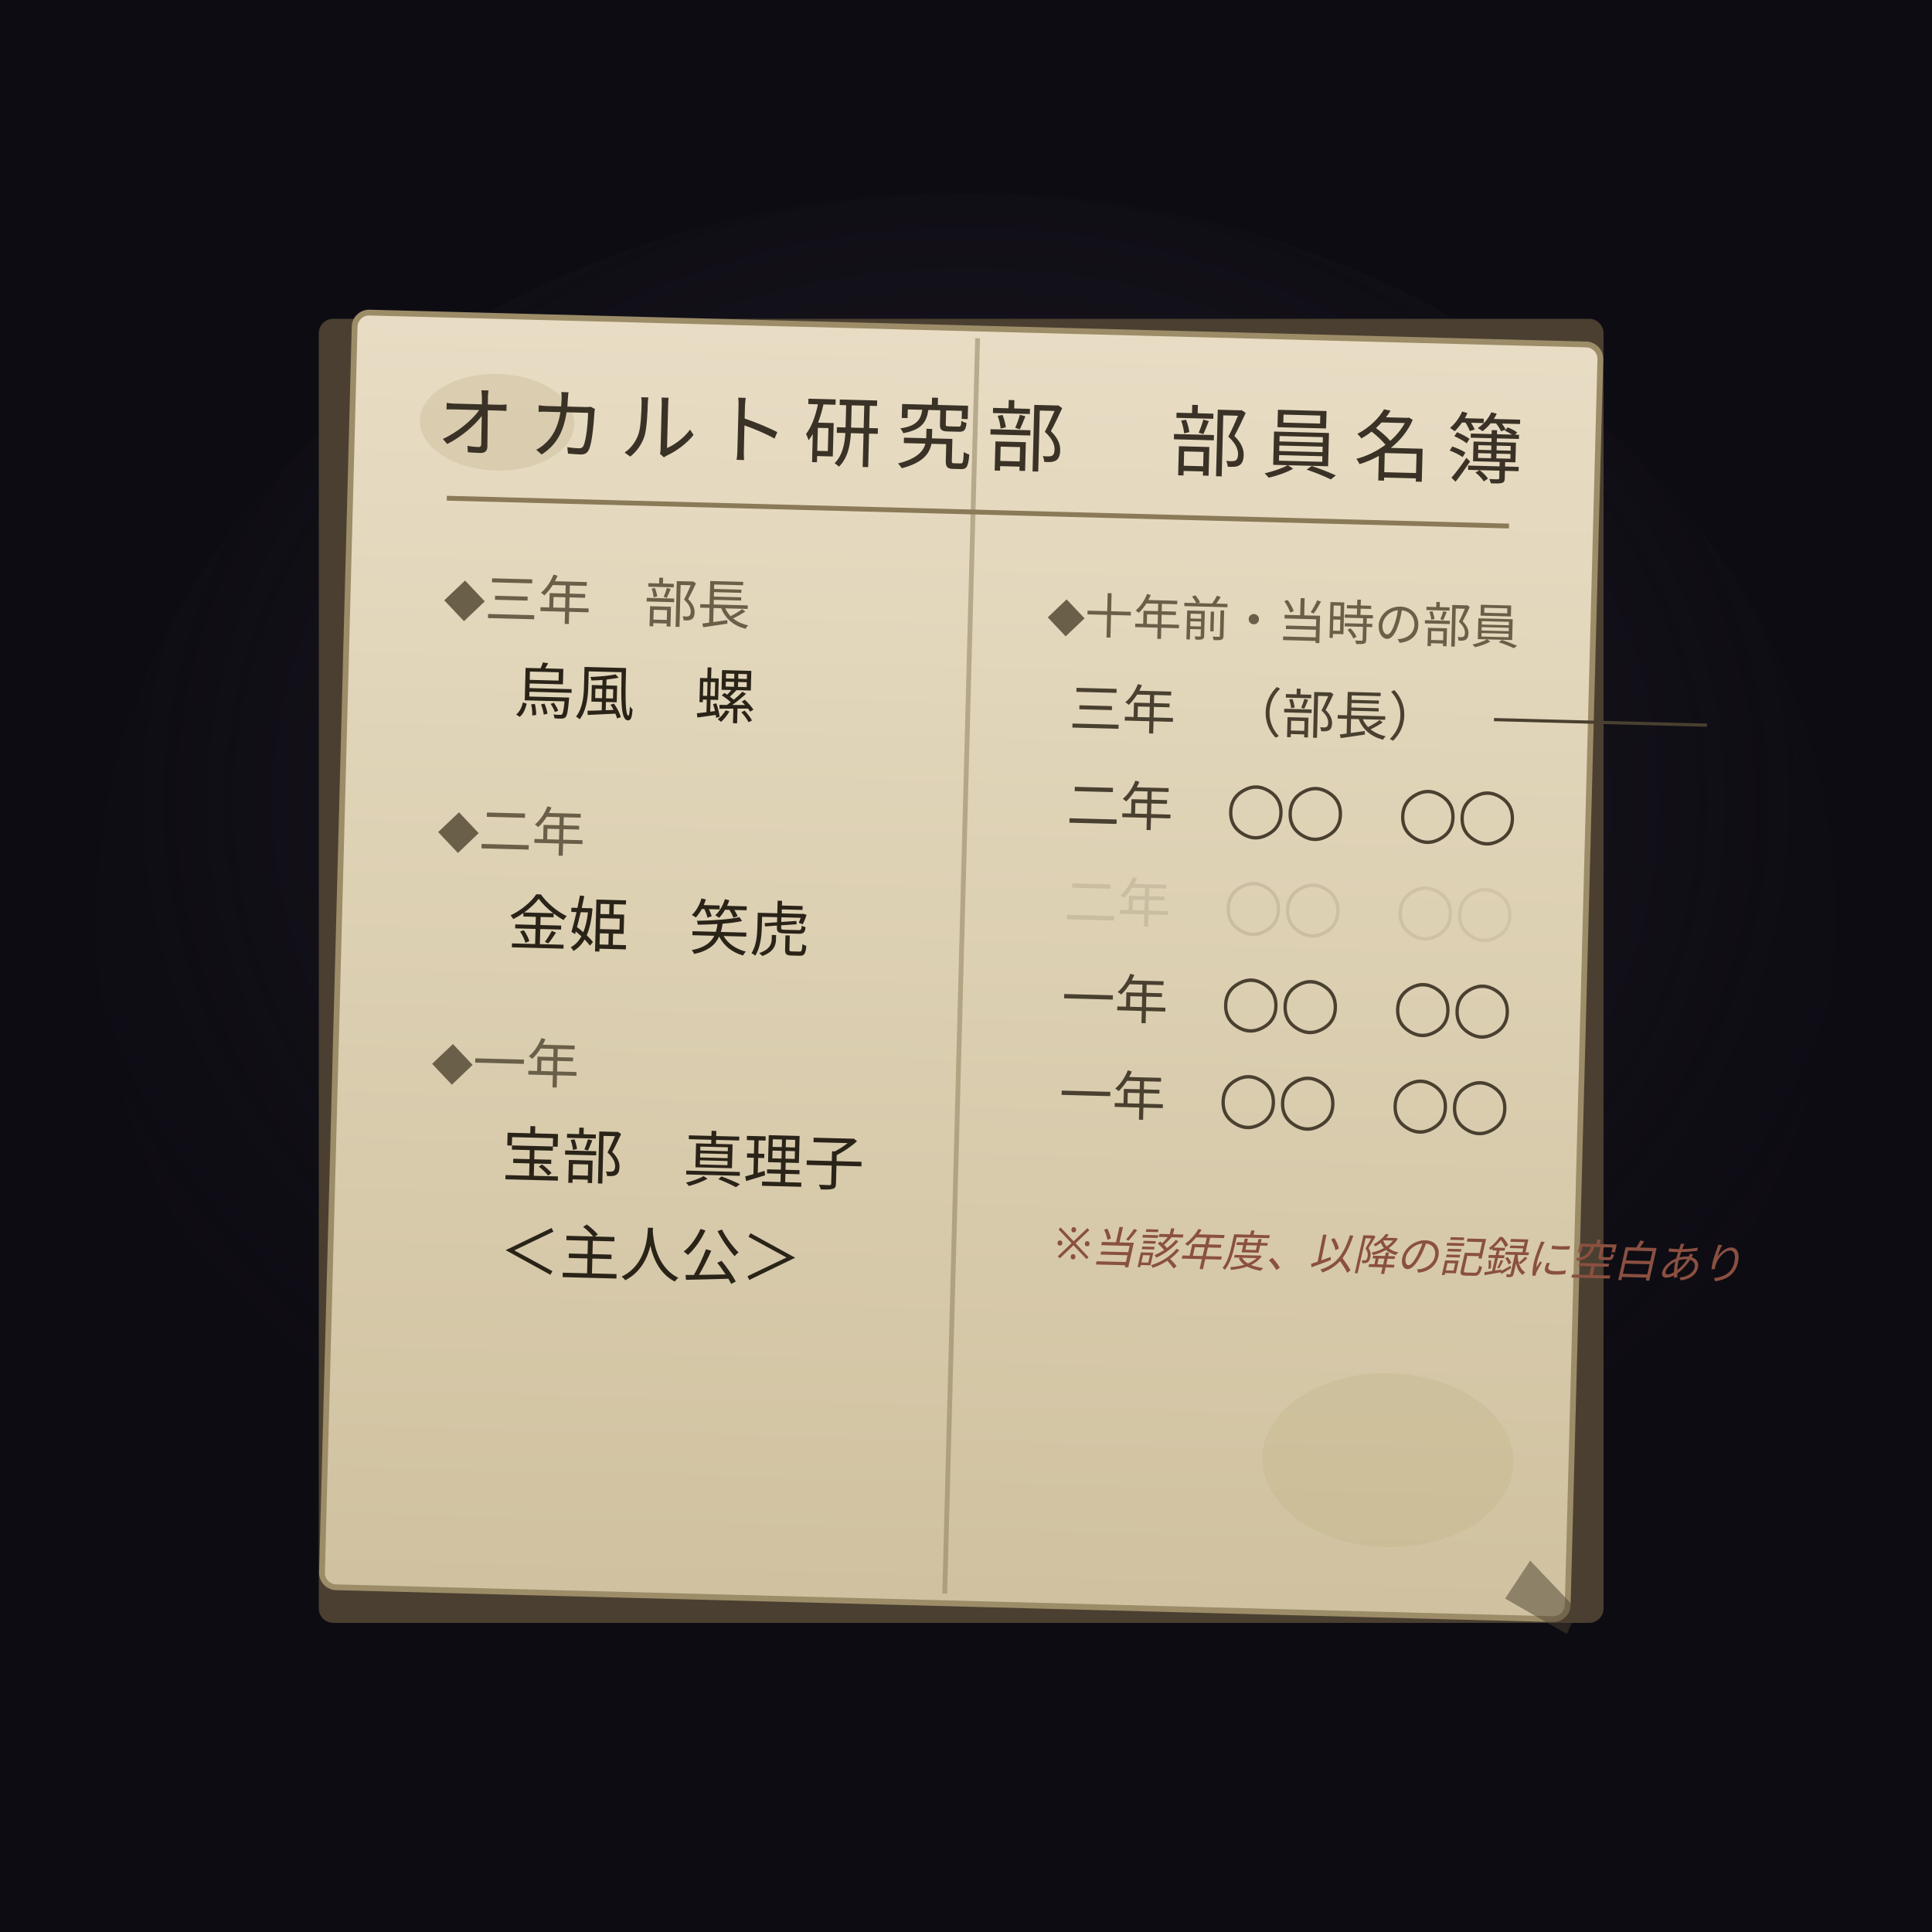
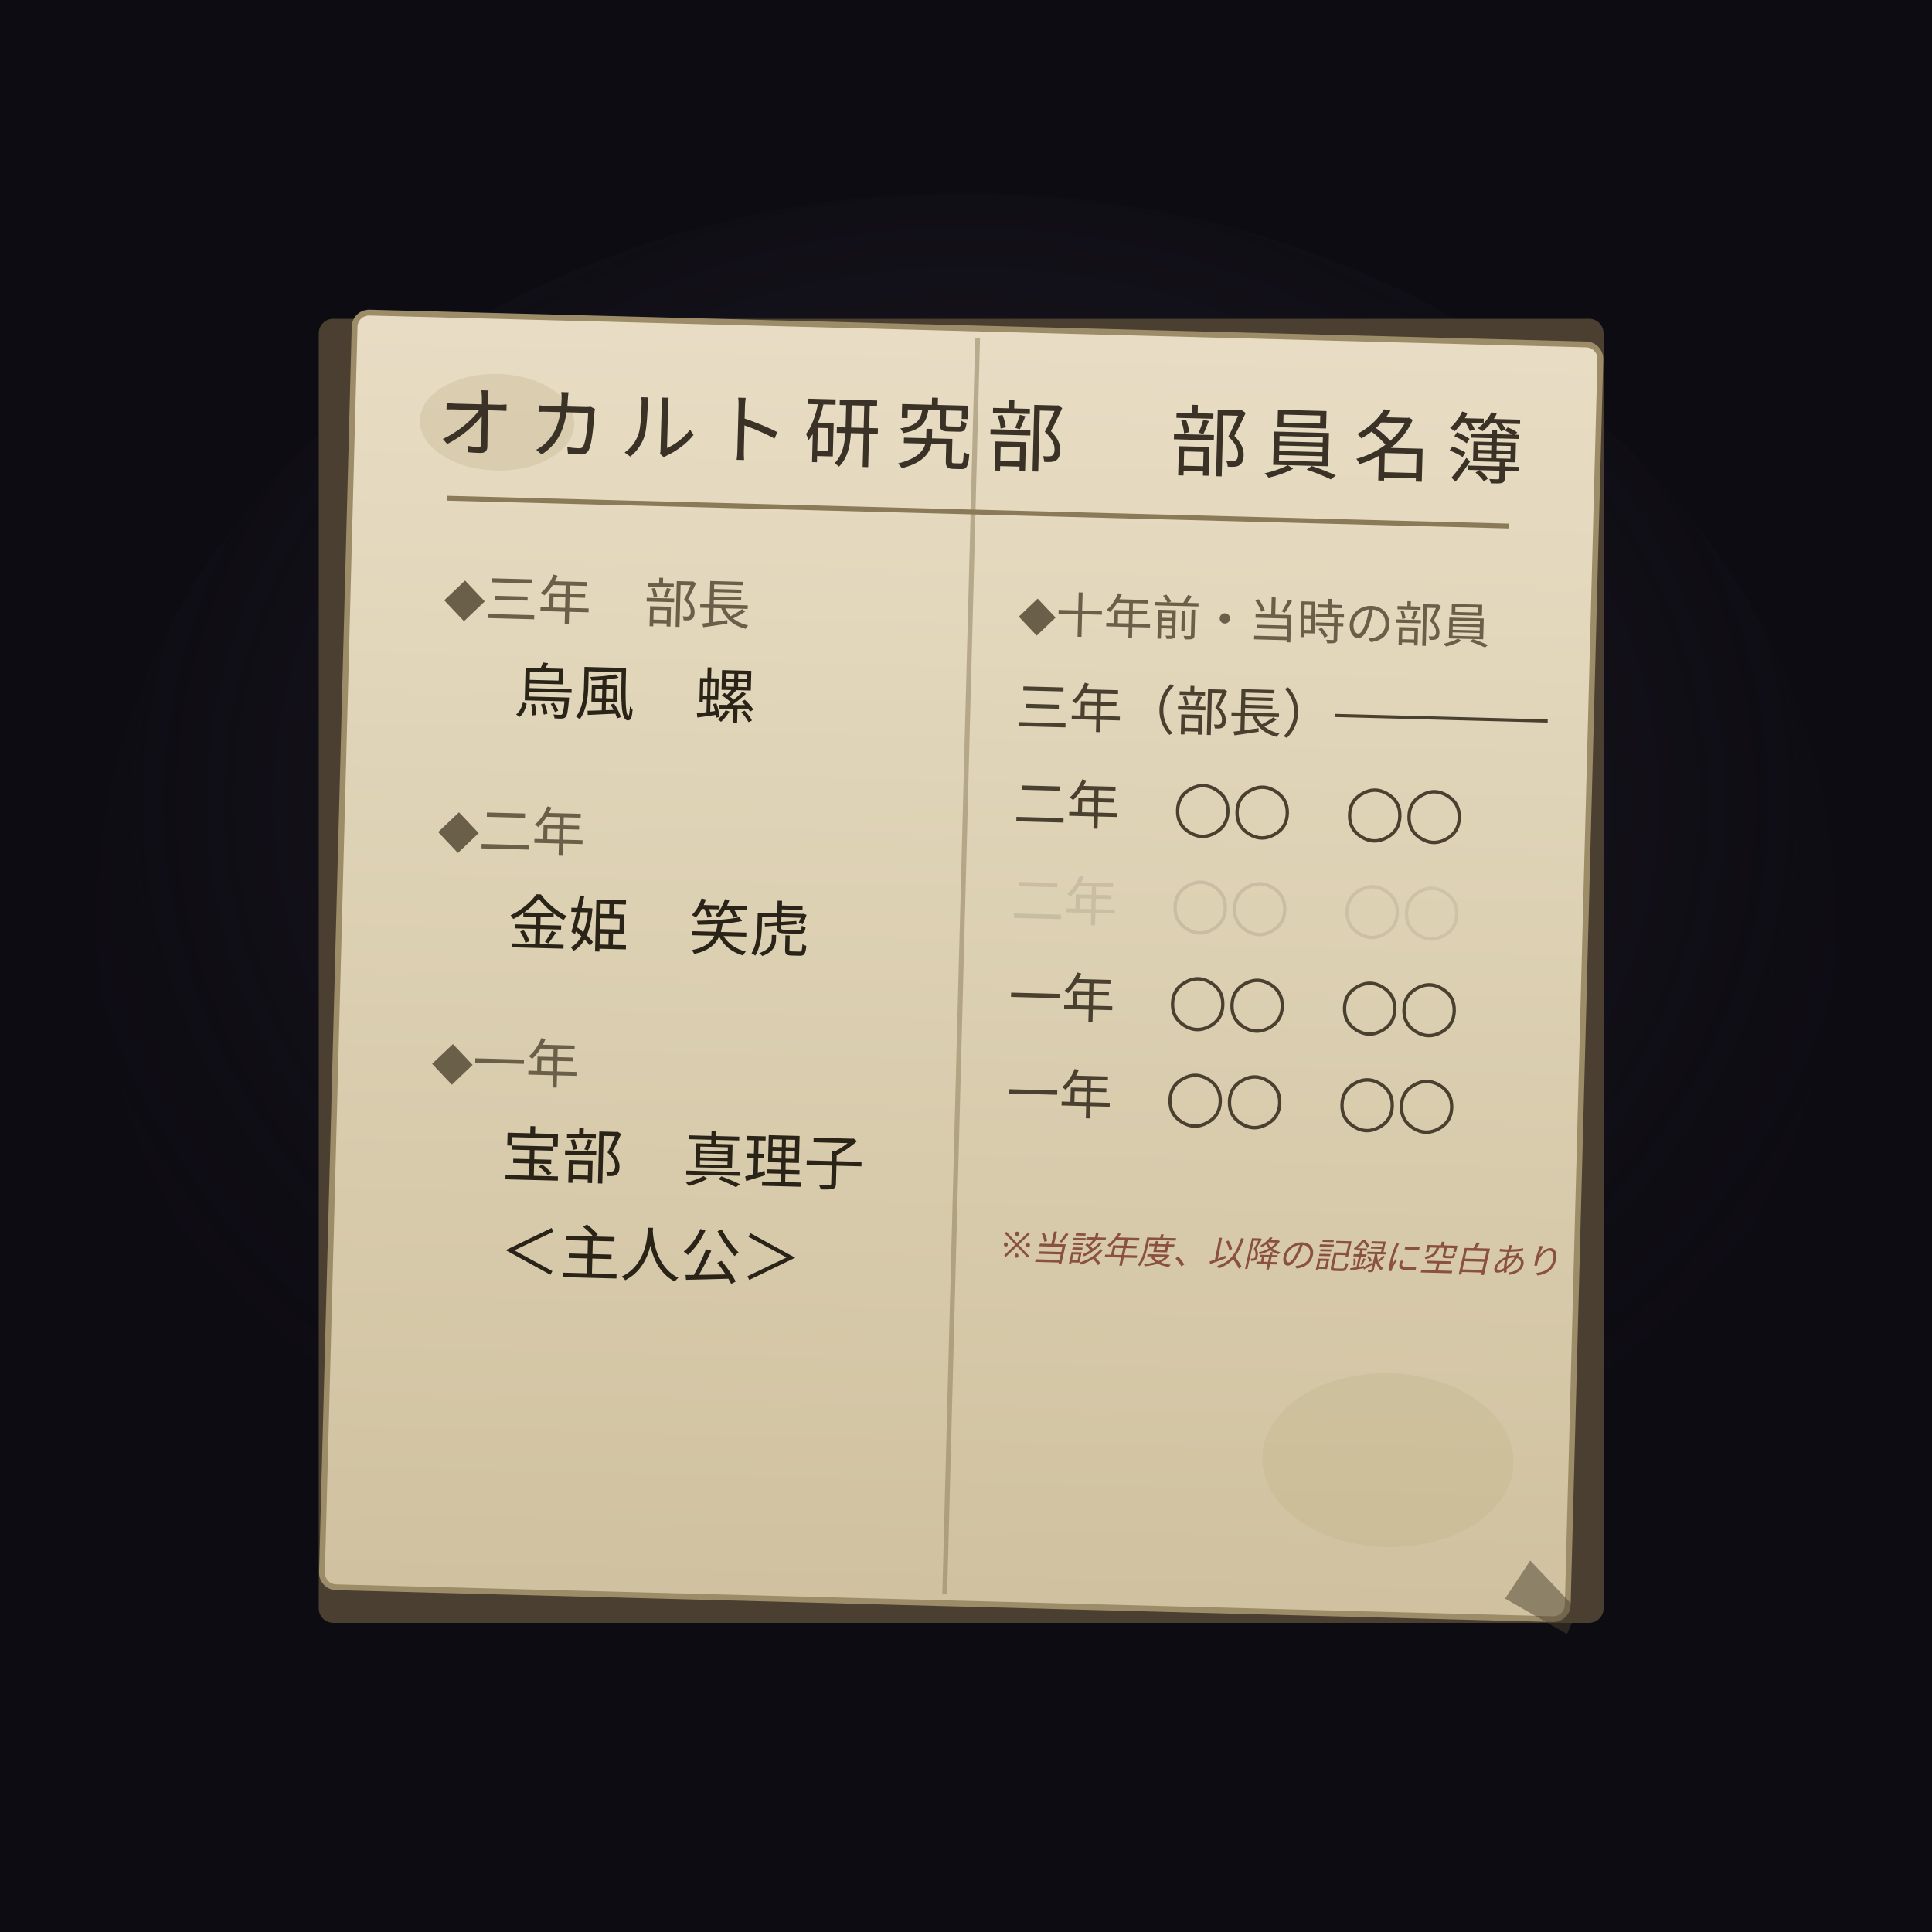
<svg xmlns="http://www.w3.org/2000/svg" viewBox="0 0 400 400" width="400" height="400">
  <defs>
    <radialGradient id="rosterGlow" cx="50%" cy="42%" r="55%">
      <stop offset="0%" stop-color="#2e2a3a" stop-opacity="0.8" />
      <stop offset="100%" stop-color="#14121a" stop-opacity="0" />
    </radialGradient>
    <linearGradient id="pageGrad" x1="0" y1="0" x2="0" y2="1">
      <stop offset="0%" stop-color="#e8ddc4" />
      <stop offset="100%" stop-color="#d0c2a0" />
    </linearGradient>
    <linearGradient name="fadeOutName" id="fadeName" x1="0" y1="0" x2="1" y2="0">
      <stop offset="0%" stop-color="#2a2318" stop-opacity="1" />
      <stop offset="65%" stop-color="#2a2318" stop-opacity="1" />
      <stop offset="100%" stop-color="#2a2318" stop-opacity="0" />
    </linearGradient>
    <mask id="fadeMask">
      <rect x="0" y="0" width="400" height="400" fill="url(#fadeName)" />
    </mask>
  </defs>
  <rect x="0" y="0" width="400" height="400" fill="#0e0c13" />
  <ellipse cx="200" cy="190" rx="180" ry="150" fill="url(#rosterGlow)" />
  <rect x="66" y="66" width="266" height="270" rx="3" fill="#4a3f30" />
  <g transform="rotate(1.5 200 200)">
    <rect x="70" y="68" width="258" height="264" rx="3" fill="url(#pageGrad)" />
    <rect x="70" y="68" width="258" height="264" rx="3" fill="none" stroke="#9c8c68" stroke-width="1.2" />
    <line x1="199" y1="70" x2="199" y2="330" stroke="#8a7a58" stroke-width="1" opacity="0.5" />
    <ellipse cx="290" cy="300" rx="26" ry="18" fill="#b8a878" opacity="0.22" />
    <ellipse cx="100" cy="90" rx="16" ry="10" fill="#a89868" opacity="0.2" />
    <text x="200" y="96" font-family="'Hiragino Mincho ProN','Yu Mincho',serif" font-size="16" fill="#3a3226" text-anchor="middle" letter-spacing="3">オカルト研究部　部員名簿</text>
    <line x1="90" y1="106" x2="310" y2="106" stroke="#8a7a58" stroke-width="1" />
    <g font-family="'Hiragino Mincho ProN','Yu Mincho',serif" font-size="12.5" fill="#2a2318">
      <text x="90" y="130" font-size="11" fill="#6a5f48">◆三年　部長</text>
      <text x="105" y="150">烏風　螺</text>
      <text x="90" y="178" font-size="11" fill="#6a5f48">◆二年</text>
      <text x="105" y="198">金姫　笑虎</text>
      <text x="90" y="226" font-size="11" fill="#6a5f48">◆一年</text>
      <text x="105" y="246">宝部　真理子</text>
      <text x="105" y="266" id="player-name-text" data-default="＜主人公＞">＜主人公＞</text>
    </g>
    <g font-family="'Hiragino Mincho ProN','Yu Mincho',serif" font-size="11" fill="#4a4030">
-       <text x="215" y="130" font-size="10" fill="#6a5f48">◆十年前・当時の部員</text>
-       <text x="220" y="150">三年　（部長）　――――</text>
-       <text x="220" y="170">二年　◯◯　◯◯</text>
+       <text x="209" y="130" font-size="10" fill="#6a5f48">◆十年前・当時の部員</text>
+       <text x="209" y="150">三年（部長）――――</text>
+       <text x="209" y="170">二年　◯◯　◯◯</text>
      <g mask="url(#fadeMask)">
-         <text x="220" y="190">二年　◯◯　◯◯</text>
+         <text x="209" y="190">二年　◯◯　◯◯</text>
      </g>
-       <text x="220" y="210">一年　◯◯　◯◯</text>
-       <text x="220" y="230">一年　◯◯　◯◯</text>
+       <text x="209" y="210">一年　◯◯　◯◯</text>
+       <text x="209" y="230">一年　◯◯　◯◯</text>
    </g>
-     <text x="220" y="260" font-family="sans-serif" font-size="9" fill="#8a5040" font-style="italic">※当該年度、以降の記録に空白あり</text>
+     <text x="209" y="260" font-family="sans-serif" font-size="7.3" fill="#8a5040" font-style="italic">※当該年度、以降の記録に空白あり</text>
    <path d="M 320 320 L 330 330 L 328 335 L 315 328 Z" fill="#4a3f30" opacity="0.5" />
  </g>
</svg>
